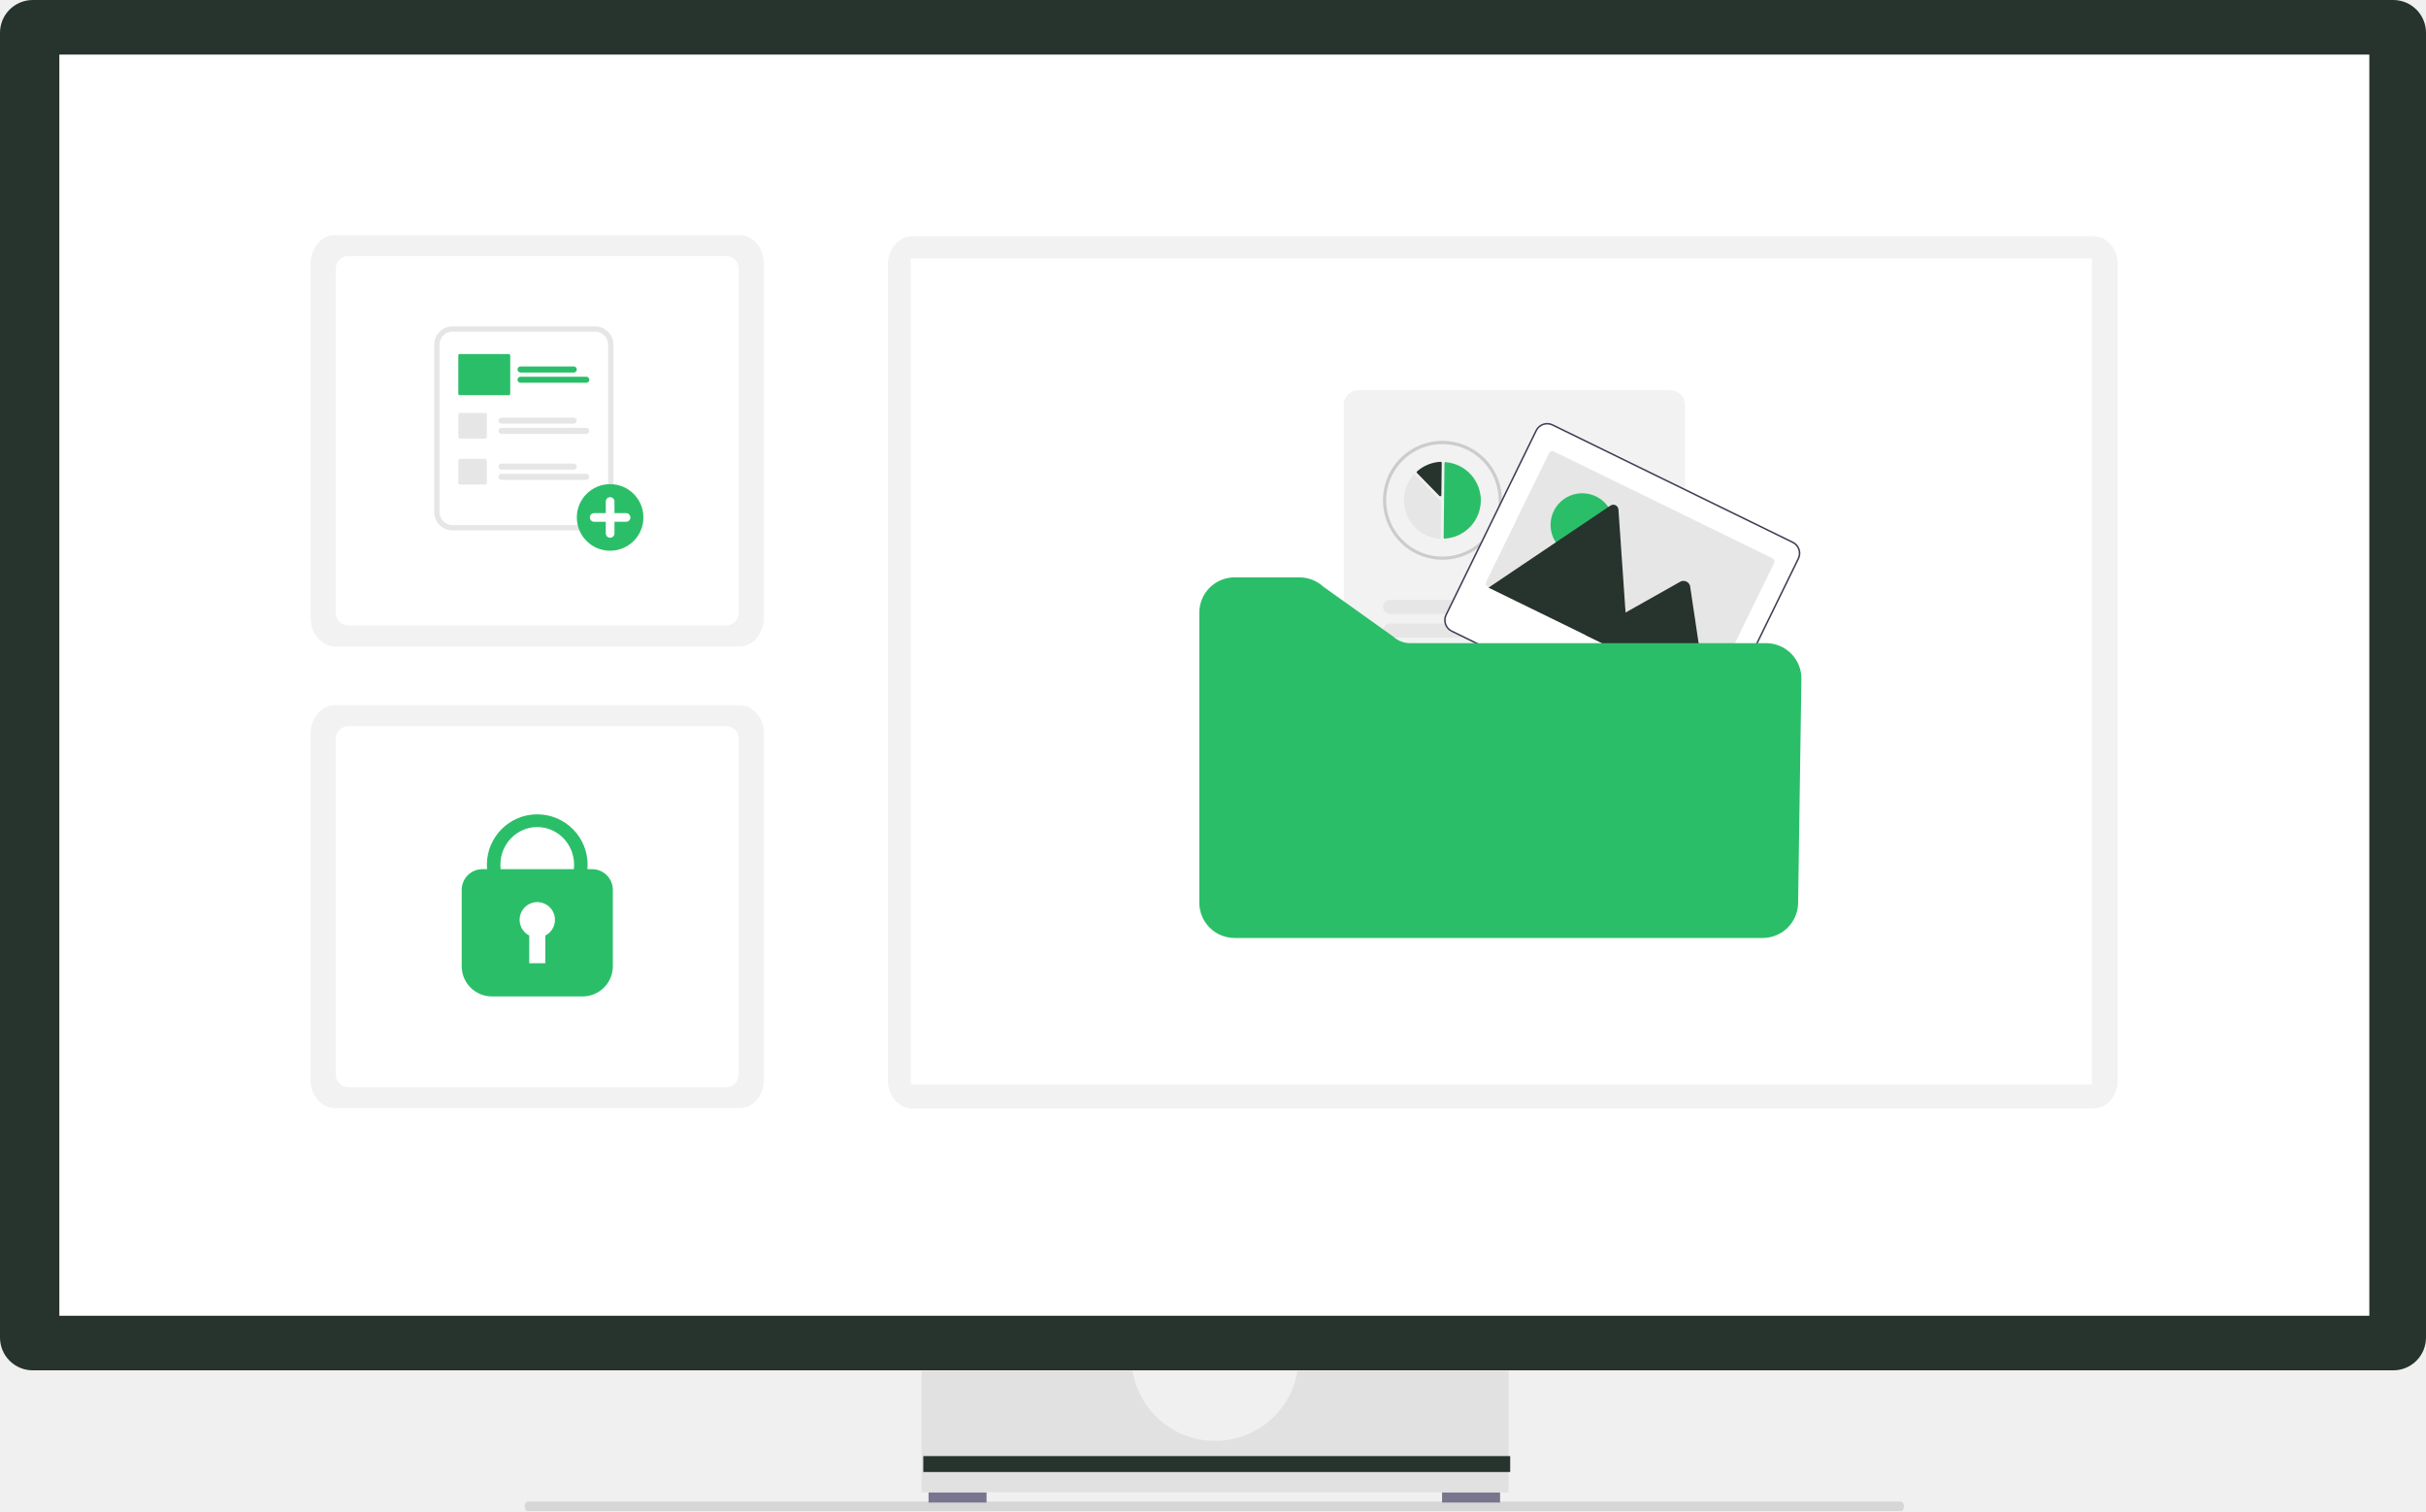
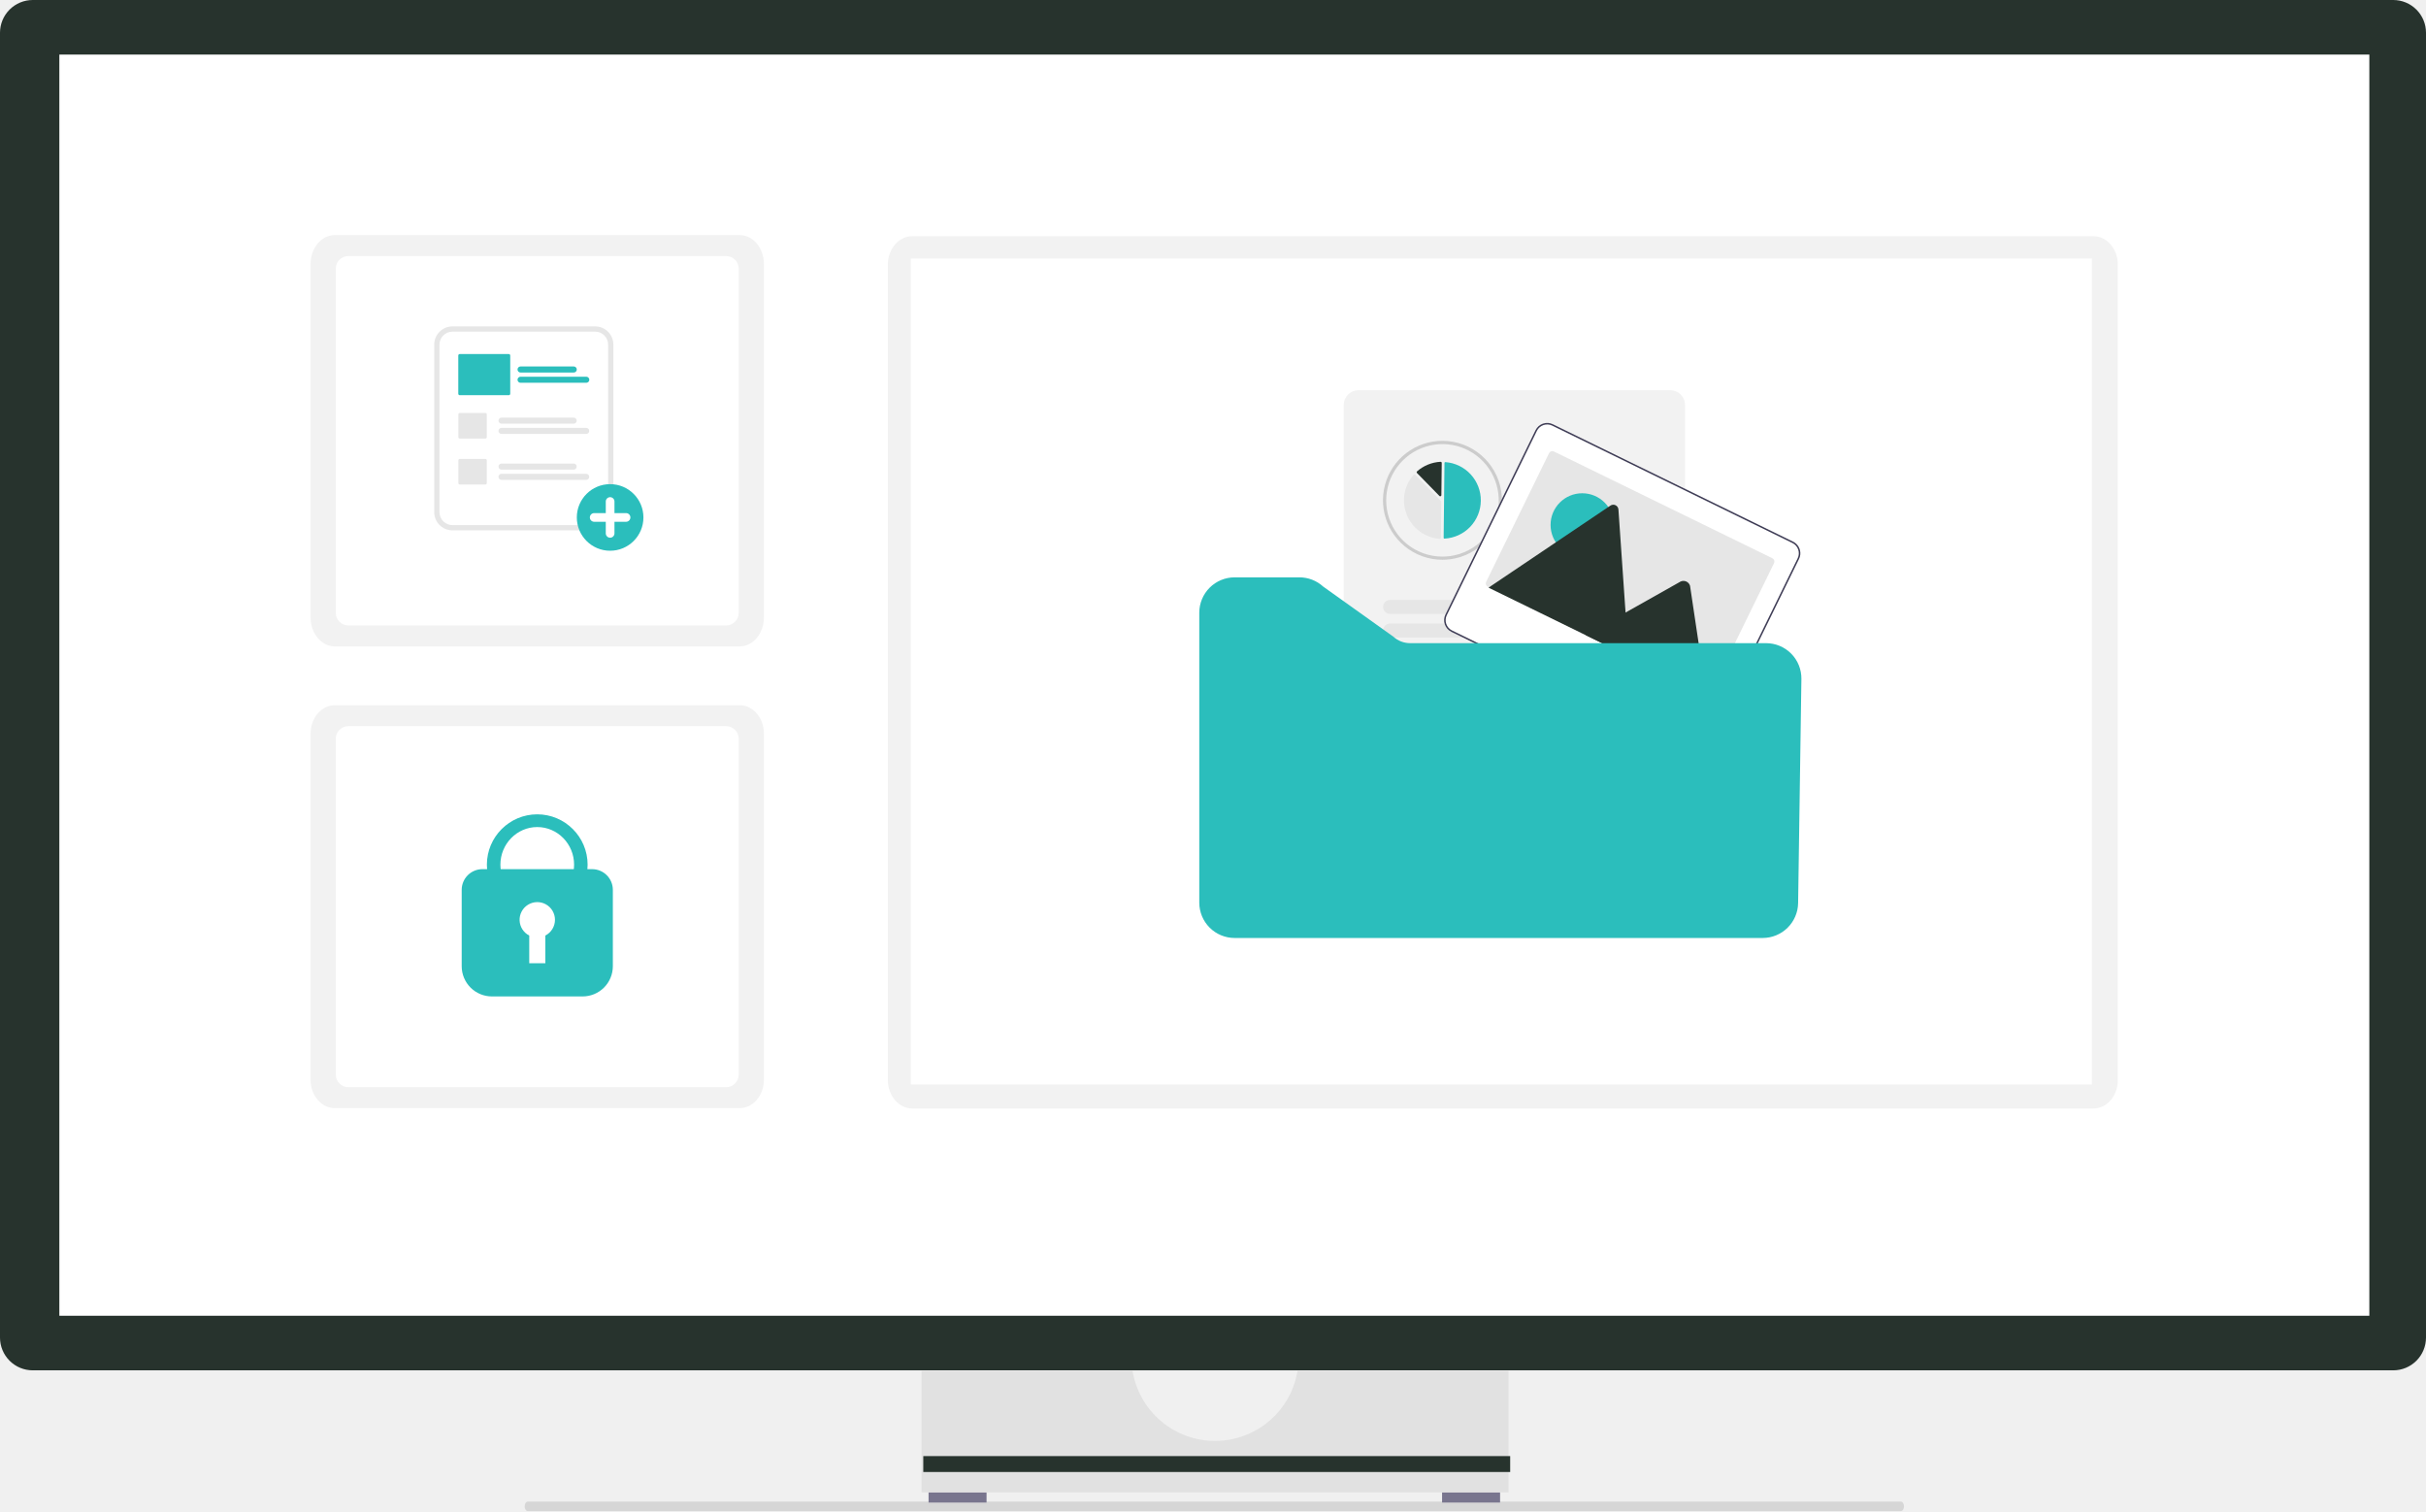
<svg xmlns="http://www.w3.org/2000/svg" width="578" height="360" viewBox="0 0 578 360" fill="none">
-   <path d="M125 358.862C125 359.493 125.346 360 125.776 360H452.855C453.289 360 453.631 359.493 453.631 358.862C453.631 358.231 453.285 357.725 452.855 357.725H125.776C125.346 357.725 125 358.232 125 358.862Z" fill="#D6D6D6" />
-   <path d="M235.051 355.52H221.231V357.957H235.051V355.52Z" fill="#79758E" />
-   <path d="M357.398 355.519H343.578V357.956H357.398V355.519Z" fill="#79758E" />
-   <path d="M309.131 326.615C308.362 331.269 305.964 335.499 302.366 338.55C298.768 341.602 294.203 343.277 289.484 343.277C284.765 343.277 280.2 341.602 276.602 338.55C273.004 335.499 270.606 331.269 269.837 326.615H219.571V355.518H359.399V326.615H309.131Z" fill="#E1E1E1" />
-   <path d="M359.804 346.89H219.978V350.681H359.804V346.89Z" fill="#27332D" />
-   <path d="M570.205 326.461H7.795C5.728 326.459 3.747 325.637 2.286 324.176C0.824 322.715 0.002 320.735 0 318.668L0 7.794C0.002 5.727 0.824 3.746 2.285 2.285C3.747 0.824 5.728 0.002 7.795 0H570.205C572.272 0.002 574.253 0.824 575.714 2.285C577.175 3.746 577.997 5.727 578 7.793V318.668C577.997 320.734 577.175 322.715 575.714 324.176C574.253 325.637 572.272 326.459 570.205 326.461Z" fill="#27332D" />
-   <path d="M564.5 13.002H14.14V313.457H564.5V13.002Z" fill="white" />
-   <path d="M498.785 56.273H217.33C214.134 56.273 211.543 59.3 211.543 63.034V257.314C211.543 261.048 214.134 264.075 217.33 264.075H498.785C501.981 264.075 504.572 261.048 504.572 257.314V63.034C504.572 59.3 501.981 56.273 498.785 56.273Z" fill="#F2F2F2" />
-   <path d="M498.392 61.582H217.013V258.364H498.392V61.582Z" fill="white" />
-   <path d="M176.208 56H79.792C76.593 56 74 59.08 74 62.879V147.121C74 150.92 76.593 154 79.792 154H176.208C179.407 154 182 150.92 182 147.121V62.879C182 59.08 179.407 56 176.208 56Z" fill="#F2F2F2" />
-   <path d="M173 61H83C81.343 61 80 62.343 80 64V146C80 147.657 81.343 149 83 149H173C174.657 149 176 147.657 176 146V64C176 62.343 174.657 61 173 61Z" fill="white" />
-   <path d="M176.208 168H79.792C76.593 168 74 171.017 74 174.739V257.261C74 260.983 76.593 264 79.792 264H176.208C179.407 264 182 260.983 182 257.261V174.739C182 171.017 179.407 168 176.208 168Z" fill="#F2F2F2" />
-   <path d="M173 173H83C81.343 173 80 174.343 80 176V256C80 257.657 81.343 259 83 259H173C174.657 259 176 257.657 176 256V176C176 174.343 174.657 173 173 173Z" fill="white" />
-   <path d="M141.792 77.759H107.8C106.647 77.76 105.543 78.218 104.728 79.033C103.913 79.848 103.454 80.952 103.453 82.104V122.004C103.454 123.157 103.913 124.261 104.728 125.076C105.543 125.89 106.647 126.349 107.8 126.35H141.791C142.943 126.349 144.048 125.89 144.863 125.076C145.678 124.261 146.136 123.157 146.137 122.004V82.104C146.136 80.953 145.678 79.848 144.863 79.034C144.049 78.219 142.944 77.76 141.792 77.759Z" fill="#E6E6E6" />
-   <path d="M141.793 79.009H107.802C106.981 79.01 106.194 79.336 105.614 79.916C105.034 80.496 104.708 81.283 104.707 82.103V122.003C104.708 122.824 105.034 123.61 105.614 124.19C106.194 124.771 106.981 125.097 107.802 125.098H141.793C142.613 125.097 143.4 124.771 143.98 124.19C144.561 123.61 144.887 122.824 144.888 122.003V82.103C144.887 81.283 144.561 80.496 143.98 79.916C143.4 79.336 142.613 79.01 141.793 79.009Z" fill="white" />
-   <path d="M145.362 131.205C149.745 131.205 153.297 127.653 153.297 123.272C153.297 118.891 149.745 115.34 145.362 115.34C140.98 115.34 137.428 118.891 137.428 123.272C137.428 127.653 140.98 131.205 145.362 131.205Z" fill="#2BBE69" />
-   <path d="M149.158 122.236H146.398V119.477C146.398 119.203 146.289 118.94 146.095 118.745C145.901 118.551 145.638 118.442 145.363 118.442C145.089 118.442 144.825 118.551 144.631 118.745C144.437 118.94 144.328 119.203 144.328 119.477V122.236H141.568C141.294 122.236 141.031 122.345 140.836 122.539C140.642 122.733 140.533 122.997 140.533 123.271C140.533 123.545 140.642 123.809 140.836 124.003C141.031 124.197 141.294 124.306 141.568 124.306H144.328V127.065C144.328 127.339 144.437 127.602 144.631 127.796C144.825 127.991 145.089 128.1 145.363 128.1C145.638 128.1 145.901 127.991 146.095 127.796C146.289 127.602 146.398 127.339 146.398 127.065V124.306H149.158C149.433 124.306 149.696 124.197 149.89 124.003C150.084 123.809 150.193 123.545 150.193 123.271C150.193 122.997 150.084 122.733 149.89 122.539C149.696 122.345 149.433 122.236 149.158 122.236Z" fill="white" />
-   <path d="M136.676 100.934H119.488C119.296 100.934 119.112 100.857 118.976 100.722C118.84 100.586 118.764 100.402 118.764 100.21C118.764 100.019 118.84 99.835 118.976 99.699C119.112 99.564 119.296 99.487 119.488 99.487H136.676C136.868 99.487 137.052 99.564 137.188 99.699C137.324 99.835 137.4 100.019 137.4 100.21C137.4 100.402 137.324 100.586 137.188 100.722C137.052 100.857 136.868 100.934 136.676 100.934Z" fill="#E6E6E6" />
-   <path d="M139.661 103.376H119.486C119.294 103.376 119.11 103.3 118.975 103.164C118.839 103.029 118.763 102.845 118.763 102.653C118.763 102.461 118.839 102.277 118.975 102.142C119.11 102.006 119.294 101.93 119.486 101.93H139.661C139.853 101.93 140.037 102.006 140.173 102.142C140.308 102.277 140.384 102.461 140.384 102.653C140.384 102.845 140.308 103.029 140.173 103.164C140.037 103.3 139.853 103.376 139.661 103.376Z" fill="#E6E6E6" />
-   <path d="M136.675 111.878H119.486C119.294 111.878 119.11 111.802 118.975 111.666C118.839 111.531 118.763 111.347 118.763 111.155C118.763 110.963 118.839 110.779 118.975 110.643C119.11 110.508 119.294 110.432 119.486 110.432H136.675C136.867 110.432 137.051 110.508 137.186 110.643C137.322 110.779 137.398 110.963 137.398 111.155C137.398 111.347 137.322 111.531 137.186 111.666C137.051 111.802 136.867 111.878 136.675 111.878Z" fill="#E6E6E6" />
-   <path d="M139.661 114.322H119.486C119.294 114.322 119.11 114.246 118.975 114.11C118.839 113.975 118.763 113.791 118.763 113.599C118.763 113.407 118.839 113.223 118.975 113.088C119.11 112.952 119.294 112.876 119.486 112.876H139.661C139.853 112.876 140.037 112.952 140.173 113.088C140.308 113.223 140.384 113.407 140.384 113.599C140.384 113.791 140.308 113.975 140.173 114.11C140.037 114.246 139.853 114.322 139.661 114.322Z" fill="#E6E6E6" />
-   <path d="M115.636 104.485H109.553C109.461 104.485 109.373 104.449 109.308 104.383C109.243 104.318 109.206 104.23 109.206 104.138V98.725C109.206 98.633 109.243 98.545 109.308 98.48C109.373 98.415 109.461 98.378 109.553 98.378H115.636C115.728 98.378 115.817 98.415 115.882 98.48C115.947 98.545 115.983 98.633 115.983 98.725V104.138C115.983 104.23 115.947 104.318 115.882 104.383C115.817 104.449 115.728 104.485 115.636 104.485Z" fill="#E6E6E6" />
-   <path d="M115.636 115.43H109.553C109.461 115.43 109.373 115.393 109.308 115.328C109.243 115.263 109.206 115.175 109.206 115.083V109.668C109.206 109.576 109.243 109.488 109.308 109.423C109.373 109.358 109.461 109.321 109.553 109.321H115.636C115.728 109.321 115.817 109.358 115.882 109.423C115.947 109.488 115.983 109.576 115.983 109.668V115.081C115.984 115.127 115.975 115.172 115.957 115.215C115.94 115.257 115.914 115.295 115.882 115.328C115.85 115.36 115.812 115.386 115.769 115.403C115.727 115.421 115.682 115.43 115.636 115.43Z" fill="#E6E6E6" />
-   <path d="M136.694 88.749H124.024C123.832 88.749 123.648 88.673 123.513 88.537C123.377 88.402 123.301 88.218 123.301 88.026C123.301 87.834 123.377 87.65 123.513 87.515C123.648 87.379 123.832 87.303 124.024 87.303H136.697C136.889 87.303 137.073 87.379 137.208 87.515C137.344 87.65 137.42 87.834 137.42 88.026C137.42 88.218 137.344 88.402 137.208 88.537C137.073 88.673 136.889 88.749 136.697 88.749H136.694Z" fill="#2BBE69" />
-   <path d="M139.68 91.192H124.024C123.832 91.192 123.648 91.115 123.513 90.98C123.377 90.844 123.301 90.66 123.301 90.468C123.301 90.276 123.377 90.093 123.513 89.957C123.648 89.821 123.832 89.745 124.024 89.745H139.682C139.874 89.745 140.058 89.821 140.194 89.957C140.33 90.093 140.406 90.276 140.406 90.468C140.406 90.66 140.33 90.844 140.194 90.98C140.058 91.115 139.874 91.192 139.682 91.192H139.68Z" fill="#2BBE69" />
-   <path d="M121.218 94.151H109.535C109.443 94.151 109.355 94.114 109.29 94.049C109.225 93.984 109.188 93.896 109.188 93.804V84.692C109.188 84.6 109.225 84.511 109.29 84.446C109.355 84.381 109.443 84.345 109.535 84.345H121.218C121.31 84.345 121.398 84.381 121.463 84.446C121.528 84.511 121.565 84.6 121.565 84.692V93.804C121.565 93.896 121.528 93.984 121.463 94.049C121.398 94.114 121.31 94.151 121.218 94.151Z" fill="#2BBE69" />
-   <path d="M397.939 200.799H323.671C322.736 200.798 321.839 200.426 321.178 199.765C320.517 199.103 320.145 198.206 320.145 197.271V96.481C320.146 95.547 320.518 94.651 321.179 93.99C321.84 93.329 322.737 92.957 323.671 92.956H397.939C398.874 92.957 399.77 93.329 400.431 93.99C401.092 94.651 401.464 95.547 401.466 96.481V197.271C401.465 198.206 401.094 199.103 400.432 199.765C399.771 200.426 398.874 200.798 397.939 200.799Z" fill="#F2F2F2" />
-   <path d="M345.016 132.787C344.853 132.799 344.696 132.854 344.562 132.946C345.246 132.904 345.925 132.809 346.595 132.664L345.016 132.787Z" fill="#27332D" />
-   <path d="M343.663 105.021C340.543 105.021 337.51 106.052 335.035 107.952C332.56 109.852 330.781 112.516 329.976 115.53C329.17 118.544 329.382 121.739 330.579 124.62C331.776 127.501 333.89 129.907 336.595 131.464C337.312 131.879 338.066 132.23 338.846 132.512L338.979 132.557C340.484 133.085 342.068 133.354 343.663 133.353C343.972 133.353 344.28 133.342 344.584 133.319C345.287 133.276 345.985 133.179 346.673 133.03C347.057 132.946 347.435 132.846 347.792 132.737C347.879 132.712 347.961 132.687 348.05 132.658C351.257 131.614 353.987 129.46 355.748 126.584C357.509 123.708 358.187 120.298 357.658 116.967C357.129 113.636 355.43 110.603 352.864 108.413C350.299 106.223 347.037 105.02 343.663 105.02V105.021ZM351.884 129.799C350.661 130.742 349.285 131.467 347.816 131.943L347.574 132.02C347.235 132.125 346.878 132.216 346.511 132.295C345.86 132.437 345.199 132.53 344.534 132.571C344.245 132.591 343.956 132.601 343.662 132.601C342.152 132.602 340.652 132.348 339.227 131.849L339.102 131.806C338.326 131.527 337.578 131.175 336.868 130.756C334.396 129.301 332.456 127.091 331.332 124.452C330.209 121.813 329.963 118.883 330.629 116.094C331.294 113.304 332.838 110.801 335.032 108.954C337.226 107.106 339.955 106.01 342.818 105.828C345.681 105.646 348.527 106.386 350.938 107.941C353.349 109.495 355.197 111.782 356.212 114.465C357.226 117.148 357.353 120.085 356.574 122.845C355.795 125.605 354.151 128.043 351.883 129.8L351.884 129.799Z" fill="#CCCCCC" />
-   <path d="M383.563 119.131H362.548C362.107 119.131 361.684 118.956 361.372 118.644C361.06 118.332 360.884 117.909 360.884 117.468C360.884 117.027 361.06 116.604 361.372 116.292C361.684 115.98 362.107 115.805 362.548 115.805H383.563C384.004 115.805 384.427 115.98 384.739 116.292C385.051 116.604 385.227 117.027 385.227 117.468C385.227 117.909 385.051 118.332 384.739 118.644C384.427 118.956 384.004 119.131 383.563 119.131Z" fill="#E6E6E6" />
-   <path d="M390.42 124.741H362.548C362.107 124.741 361.684 124.565 361.372 124.253C361.06 123.942 360.884 123.518 360.884 123.077C360.884 122.636 361.06 122.213 361.372 121.901C361.684 121.589 362.107 121.414 362.548 121.414H390.421C390.862 121.414 391.286 121.589 391.598 121.901C391.91 122.213 392.085 122.636 392.085 123.077C392.085 123.518 391.91 123.942 391.598 124.253C391.286 124.565 390.862 124.741 390.42 124.741Z" fill="#E6E6E6" />
-   <path d="M383.53 146.257H331.19C330.749 146.257 330.326 146.082 330.014 145.77C329.702 145.458 329.526 145.035 329.526 144.594C329.526 144.153 329.702 143.73 330.014 143.418C330.326 143.106 330.749 142.931 331.19 142.931H383.53C383.971 142.931 384.394 143.106 384.706 143.418C385.019 143.73 385.194 144.153 385.194 144.594C385.194 145.035 385.019 145.458 384.706 145.77C384.394 146.082 383.971 146.257 383.53 146.257Z" fill="#E6E6E6" />
-   <path d="M390.388 151.867H331.19C330.749 151.867 330.326 151.691 330.014 151.379C329.702 151.068 329.526 150.644 329.526 150.203C329.526 149.762 329.702 149.339 330.014 149.027C330.326 148.715 330.749 148.54 331.19 148.54H390.388C390.83 148.54 391.253 148.715 391.565 149.027C391.877 149.339 392.052 149.762 392.052 150.203C392.052 150.644 391.877 151.068 391.565 151.379C391.253 151.691 390.83 151.867 390.388 151.867H390.388Z" fill="#E6E6E6" />
-   <path d="M428.921 132.147C428.99 131.515 428.862 130.878 428.555 130.322C428.249 129.765 427.779 129.317 427.208 129.037L369.972 101.071C369.237 100.711 368.389 100.658 367.615 100.924C366.841 101.189 366.204 101.751 365.844 102.486L344.372 146.397C344.014 147.133 343.962 147.981 344.228 148.754C344.493 149.528 345.055 150.165 345.79 150.525L403.027 178.492C403.762 178.85 404.61 178.902 405.384 178.636C406.158 178.371 406.795 177.809 407.156 177.074L428.623 133.164C428.781 132.845 428.882 132.501 428.921 132.147Z" fill="white" />
-   <path d="M428.921 132.147C428.99 131.515 428.862 130.878 428.555 130.322C428.249 129.765 427.779 129.317 427.208 129.037L369.972 101.071C369.237 100.711 368.389 100.658 367.615 100.924C366.841 101.189 366.204 101.751 365.844 102.486L344.372 146.397C344.014 147.133 343.962 147.981 344.228 148.754C344.493 149.528 345.055 150.165 345.79 150.525L403.027 178.492C403.762 178.85 404.61 178.902 405.384 178.636C406.158 178.371 406.795 177.809 407.156 177.074L428.623 133.164C428.781 132.845 428.882 132.501 428.921 132.147ZM406.832 176.914C406.514 177.562 405.952 178.058 405.269 178.292C404.586 178.527 403.838 178.481 403.189 178.165L345.953 150.198C345.305 149.88 344.809 149.319 344.574 148.636C344.34 147.953 344.386 147.205 344.702 146.556L366.169 102.646C366.487 101.998 367.049 101.503 367.732 101.268C368.415 101.034 369.163 101.08 369.812 101.396L427.048 129.362C427.697 129.68 428.192 130.242 428.427 130.925C428.661 131.608 428.615 132.355 428.299 133.004L406.832 176.914Z" fill="#3F3D56" />
-   <path d="M422.676 134.146L407.686 164.808C407.586 165.013 407.409 165.169 407.194 165.243C406.978 165.317 406.742 165.303 406.537 165.203L354.473 139.764C354.436 139.746 354.4 139.725 354.367 139.701C354.196 139.585 354.073 139.411 354.02 139.212C353.967 139.013 353.987 138.801 354.077 138.616L369.067 107.953C369.167 107.749 369.345 107.592 369.56 107.518C369.775 107.444 370.011 107.459 370.216 107.559L422.28 132.998C422.485 133.098 422.641 133.275 422.716 133.491C422.79 133.706 422.775 133.942 422.675 134.147L422.676 134.146Z" fill="#E6E6E6" />
-   <path d="M376.967 132.587C381.132 132.587 384.507 129.212 384.507 125.049C384.507 120.886 381.132 117.512 376.967 117.512C372.803 117.512 369.428 120.886 369.428 125.049C369.428 129.212 372.803 132.587 376.967 132.587Z" fill="#2BBE69" />
-   <path d="M388.008 156.3L354.776 140.063C354.734 140.042 354.694 140.018 354.657 139.99L383.68 120.453C383.859 120.331 384.067 120.258 384.283 120.242C384.499 120.226 384.716 120.267 384.911 120.363C385.106 120.458 385.272 120.603 385.392 120.783C385.512 120.964 385.582 121.173 385.596 121.389L387.214 144.807L387.293 145.928L388.008 156.3Z" fill="#27332D" />
-   <path opacity="0.2" d="M388.009 156.3L376.663 150.756L386.187 145.39L386.873 145.003L387.216 144.81L387.294 145.93L388.009 156.3Z" fill="#27332D" />
-   <path d="M406.512 165.34L377.77 151.296L387.294 145.93L387.979 145.543L400.39 138.549C400.597 138.451 400.823 138.397 401.052 138.392C401.281 138.387 401.508 138.429 401.72 138.518C401.931 138.606 402.122 138.737 402.279 138.904C402.436 139.07 402.557 139.268 402.633 139.484C402.65 139.544 402.664 139.604 402.673 139.666L406.512 165.34Z" fill="#27332D" />
-   <path d="M419.99 223.459H294.148C291.917 223.457 289.778 222.57 288.2 220.992C286.622 219.415 285.735 217.276 285.732 215.046V145.956C285.735 143.726 286.622 141.587 288.2 140.01C289.778 138.433 291.917 137.545 294.148 137.543H309.577C311.671 137.541 313.689 138.321 315.237 139.731L331.969 151.675C333.06 152.672 334.485 153.224 335.962 153.223H420.772C421.887 153.223 422.991 153.444 424.02 153.875C425.049 154.305 425.982 154.935 426.765 155.729C427.548 156.524 428.165 157.465 428.581 158.5C428.997 159.534 429.203 160.641 429.187 161.756L428.405 215.167C428.365 217.374 427.461 219.478 425.888 221.028C424.315 222.578 422.198 223.45 419.99 223.459Z" fill="#2BBE69" />
-   <path d="M344.159 128.315H344.172C346.488 128.189 348.669 127.187 350.273 125.513C351.876 123.838 352.783 121.617 352.809 119.299C352.835 116.981 351.978 114.739 350.412 113.03C348.846 111.32 346.688 110.269 344.376 110.091C344.348 110.089 344.319 110.093 344.292 110.102C344.265 110.112 344.24 110.126 344.219 110.145C344.198 110.165 344.181 110.188 344.17 110.214C344.158 110.24 344.152 110.268 344.151 110.297L343.952 128.107C343.951 128.134 343.957 128.162 343.967 128.187C343.977 128.213 343.992 128.236 344.011 128.255C344.031 128.275 344.053 128.291 344.079 128.301C344.104 128.312 344.131 128.318 344.159 128.318V128.315Z" fill="#2BBE69" />
-   <path d="M336.995 113.032C337.066 113.033 337.134 113.062 337.183 113.113L343.316 119.383C343.341 119.408 343.36 119.438 343.374 119.47C343.387 119.503 343.393 119.538 343.393 119.573L343.297 128.095C343.297 128.132 343.289 128.168 343.274 128.201C343.259 128.234 343.238 128.264 343.211 128.289C343.184 128.314 343.152 128.334 343.117 128.346C343.082 128.359 343.045 128.364 343.008 128.361C341.302 128.234 339.666 127.634 338.283 126.629C336.9 125.623 335.825 124.252 335.178 122.669C334.532 121.086 334.34 119.354 334.624 117.668C334.909 115.982 335.657 114.409 336.787 113.125C336.811 113.097 336.841 113.075 336.875 113.059C336.908 113.043 336.945 113.035 336.982 113.034L336.995 113.032Z" fill="#E6E6E6" />
-   <path d="M343.23 110.015C343.298 110.015 343.364 110.041 343.414 110.087C343.44 110.113 343.461 110.143 343.475 110.177C343.49 110.211 343.497 110.247 343.496 110.283L343.41 117.973C343.41 118.026 343.393 118.078 343.363 118.121C343.334 118.165 343.291 118.199 343.242 118.219C343.193 118.239 343.139 118.243 343.087 118.232C343.035 118.221 342.988 118.195 342.951 118.157L337.598 112.686C337.572 112.66 337.552 112.629 337.539 112.595C337.526 112.561 337.52 112.525 337.522 112.489C337.523 112.452 337.532 112.417 337.547 112.384C337.563 112.351 337.585 112.321 337.612 112.297C339.169 110.928 341.142 110.123 343.213 110.014L343.23 110.015Z" fill="#27332D" />
-   <path d="M128 218C121.386 218 116 212.617 116 206C116 199.383 121.383 194 128 194C134.617 194 140 199.383 140 206C140 212.617 134.617 218 128 218ZM128 197.031C123.159 197.031 119.221 201.054 119.221 205.999C119.221 210.944 123.159 214.967 128 214.967C132.841 214.967 136.779 210.944 136.779 205.999C136.779 201.055 132.84 197.032 128 197.032V197.031Z" fill="#2BBE69" />
-   <path d="M138.822 237.384H117.193C115.286 237.382 113.458 236.624 112.109 235.276C110.761 233.928 110.002 232.1 110 230.194V211.987C110.002 210.682 110.521 209.43 111.444 208.507C112.367 207.584 113.619 207.065 114.925 207.063H141.088C142.394 207.065 143.645 207.584 144.569 208.507C145.492 209.43 146.011 210.681 146.013 211.987V230.193C146.01 232.099 145.252 233.927 143.904 235.275C142.556 236.623 140.729 237.381 138.822 237.384Z" fill="#2BBE69" />
-   <path d="M132.224 219.128C132.224 218.379 132.025 217.643 131.647 216.997C131.268 216.35 130.725 215.816 130.071 215.45C129.418 215.083 128.679 214.898 127.93 214.912C127.181 214.926 126.449 215.14 125.81 215.53C125.171 215.921 124.647 216.476 124.294 217.136C123.94 217.796 123.769 218.539 123.798 219.287C123.827 220.035 124.055 220.763 124.458 221.394C124.862 222.025 125.426 222.537 126.094 222.877V229.469H129.928V222.877C130.619 222.524 131.199 221.987 131.604 221.326C132.009 220.664 132.224 219.903 132.224 219.128Z" fill="white" />
+   <g clip-path="url(#clip0_20_2308)">
+     <path d="M125 358.862C125 359.493 125.346 360 125.776 360H452.855C453.289 360 453.631 359.493 453.631 358.862C453.631 358.231 453.285 357.725 452.855 357.725H125.776C125.346 357.725 125 358.232 125 358.862Z" fill="#D6D6D6" />
+     <path d="M235.051 355.52H221.231V357.957H235.051V355.52Z" fill="#79758E" />
+     <path d="M357.398 355.519H343.578V357.956H357.398V355.519Z" fill="#79758E" />
+     <path d="M309.131 326.615C308.362 331.269 305.964 335.499 302.366 338.55C298.768 341.602 294.203 343.277 289.484 343.277C284.765 343.277 280.2 341.602 276.602 338.55C273.004 335.499 270.606 331.269 269.837 326.615H219.571V355.518H359.399V326.615H309.131Z" fill="#E1E1E1" />
+     <path d="M359.804 346.89H219.978V350.681H359.804V346.89Z" fill="#27332D" />
+     <path d="M570.205 326.461H7.795C5.728 326.459 3.747 325.637 2.286 324.176C0.824 322.715 0.002 320.735 0 318.668V7.794C0.002 5.727 0.824 3.746 2.285 2.285C3.747 0.824 5.728 0.002 7.795 0H570.205C572.272 0.002 574.253 0.824 575.714 2.285C577.175 3.746 577.997 5.727 578 7.793V318.668C577.997 320.734 577.175 322.715 575.714 324.176C574.253 325.637 572.272 326.459 570.205 326.461Z" fill="#27332D" />
+     <path d="M564.5 13.002H14.14V313.457H564.5V13.002Z" fill="white" />
+     <path d="M498.785 56.273H217.33C214.134 56.273 211.543 59.3 211.543 63.034V257.314C211.543 261.048 214.134 264.075 217.33 264.075H498.785C501.981 264.075 504.572 261.048 504.572 257.314V63.034C504.572 59.3 501.981 56.273 498.785 56.273Z" fill="#F2F2F2" />
+     <path d="M498.392 61.582H217.013V258.364H498.392V61.582Z" fill="white" />
+     <path d="M176.208 56H79.792C76.593 56 74 59.08 74 62.879V147.121C74 150.92 76.593 154 79.792 154H176.208C179.407 154 182 150.92 182 147.121V62.879C182 59.08 179.407 56 176.208 56Z" fill="#F2F2F2" />
+     <path d="M173 61H83C81.343 61 80 62.343 80 64V146C80 147.657 81.343 149 83 149H173C174.657 149 176 147.657 176 146V64C176 62.343 174.657 61 173 61Z" fill="white" />
+     <path d="M176.208 168H79.792C76.593 168 74 171.017 74 174.739V257.261C74 260.983 76.593 264 79.792 264H176.208C179.407 264 182 260.983 182 257.261V174.739C182 171.017 179.407 168 176.208 168Z" fill="#F2F2F2" />
+     <path d="M173 173H83C81.343 173 80 174.343 80 176V256C80 257.657 81.343 259 83 259H173C174.657 259 176 257.657 176 256V176C176 174.343 174.657 173 173 173Z" fill="white" />
+     <path d="M141.792 77.759H107.8C106.647 77.76 105.543 78.218 104.728 79.033C103.913 79.848 103.454 80.952 103.453 82.104V122.004C103.454 123.157 103.913 124.261 104.728 125.076C105.543 125.89 106.647 126.349 107.8 126.35H141.791C142.943 126.349 144.048 125.89 144.863 125.076C145.678 124.261 146.136 123.157 146.137 122.004V82.104C146.136 80.953 145.678 79.848 144.863 79.034C144.049 78.219 142.944 77.76 141.792 77.759Z" fill="#E6E6E6" />
+     <path d="M141.793 79.009H107.802C106.981 79.01 106.194 79.336 105.614 79.916C105.034 80.496 104.708 81.283 104.707 82.103V122.003C104.708 122.824 105.034 123.61 105.614 124.19C106.194 124.771 106.981 125.097 107.802 125.098H141.793C142.613 125.097 143.4 124.771 143.98 124.19C144.561 123.61 144.887 122.824 144.888 122.003V82.103C144.887 81.283 144.561 80.496 143.98 79.916C143.4 79.336 142.613 79.01 141.793 79.009Z" fill="white" />
+     <path d="M145.362 131.205C149.745 131.205 153.297 127.653 153.297 123.272C153.297 118.891 149.745 115.34 145.362 115.34C140.98 115.34 137.428 118.891 137.428 123.272C137.428 127.653 140.98 131.205 145.362 131.205Z" fill="#2BBEBC" />
+     <path d="M149.158 122.236H146.398V119.477C146.398 119.203 146.289 118.94 146.095 118.745C145.901 118.551 145.638 118.442 145.363 118.442C145.089 118.442 144.825 118.551 144.631 118.745C144.437 118.94 144.328 119.203 144.328 119.477V122.236H141.568C141.294 122.236 141.031 122.345 140.836 122.539C140.642 122.733 140.533 122.997 140.533 123.271C140.533 123.545 140.642 123.809 140.836 124.003C141.031 124.197 141.294 124.306 141.568 124.306H144.328V127.065C144.328 127.339 144.437 127.602 144.631 127.796C144.825 127.991 145.089 128.1 145.363 128.1C145.638 128.1 145.901 127.991 146.095 127.796C146.289 127.602 146.398 127.339 146.398 127.065V124.306H149.158C149.433 124.306 149.696 124.197 149.89 124.003C150.084 123.809 150.193 123.545 150.193 123.271C150.193 122.997 150.084 122.733 149.89 122.539C149.696 122.345 149.433 122.236 149.158 122.236Z" fill="white" />
+     <path d="M136.676 100.934H119.488C119.296 100.934 119.112 100.857 118.976 100.722C118.84 100.586 118.764 100.402 118.764 100.21C118.764 100.019 118.84 99.835 118.976 99.699C119.112 99.564 119.296 99.487 119.488 99.487H136.676C136.868 99.487 137.052 99.564 137.188 99.699C137.324 99.835 137.4 100.019 137.4 100.21C137.4 100.402 137.324 100.586 137.188 100.722C137.052 100.857 136.868 100.934 136.676 100.934Z" fill="#E6E6E6" />
+     <path d="M139.661 103.376H119.486C119.294 103.376 119.11 103.3 118.975 103.164C118.839 103.029 118.763 102.845 118.763 102.653C118.763 102.461 118.839 102.277 118.975 102.142C119.11 102.006 119.294 101.93 119.486 101.93H139.661C139.853 101.93 140.037 102.006 140.173 102.142C140.308 102.277 140.384 102.461 140.384 102.653C140.384 102.845 140.308 103.029 140.173 103.164C140.037 103.3 139.853 103.376 139.661 103.376Z" fill="#E6E6E6" />
+     <path d="M136.675 111.878H119.486C119.294 111.878 119.11 111.802 118.975 111.666C118.839 111.531 118.763 111.347 118.763 111.155C118.763 110.963 118.839 110.779 118.975 110.643C119.11 110.508 119.294 110.432 119.486 110.432H136.675C136.867 110.432 137.051 110.508 137.186 110.643C137.322 110.779 137.398 110.963 137.398 111.155C137.398 111.347 137.322 111.531 137.186 111.666C137.051 111.802 136.867 111.878 136.675 111.878Z" fill="#E6E6E6" />
+     <path d="M139.661 114.322H119.486C119.294 114.322 119.11 114.246 118.975 114.11C118.839 113.975 118.763 113.791 118.763 113.599C118.763 113.407 118.839 113.223 118.975 113.088C119.11 112.952 119.294 112.876 119.486 112.876H139.661C139.853 112.876 140.037 112.952 140.173 113.088C140.308 113.223 140.384 113.407 140.384 113.599C140.384 113.791 140.308 113.975 140.173 114.11C140.037 114.246 139.853 114.322 139.661 114.322Z" fill="#E6E6E6" />
+     <path d="M115.636 104.485H109.553C109.461 104.485 109.373 104.449 109.308 104.383C109.243 104.318 109.206 104.23 109.206 104.138V98.725C109.206 98.633 109.243 98.545 109.308 98.48C109.373 98.415 109.461 98.378 109.553 98.378H115.636C115.728 98.378 115.817 98.415 115.882 98.48C115.947 98.545 115.983 98.633 115.983 98.725V104.138C115.983 104.23 115.947 104.318 115.882 104.383C115.817 104.449 115.728 104.485 115.636 104.485Z" fill="#E6E6E6" />
+     <path d="M115.636 115.43H109.553C109.461 115.43 109.373 115.393 109.308 115.328C109.243 115.263 109.206 115.175 109.206 115.083V109.668C109.206 109.576 109.243 109.488 109.308 109.423C109.373 109.358 109.461 109.321 109.553 109.321H115.636C115.728 109.321 115.817 109.358 115.882 109.423C115.947 109.488 115.983 109.576 115.983 109.668V115.081C115.984 115.127 115.975 115.172 115.957 115.215C115.94 115.257 115.914 115.295 115.882 115.328C115.85 115.36 115.812 115.386 115.769 115.403C115.727 115.421 115.682 115.43 115.636 115.43Z" fill="#E6E6E6" />
+     <path d="M136.694 88.749H124.024C123.832 88.749 123.648 88.673 123.513 88.537C123.377 88.402 123.301 88.218 123.301 88.026C123.301 87.834 123.377 87.65 123.513 87.515C123.648 87.379 123.832 87.303 124.024 87.303H136.697C136.889 87.303 137.073 87.379 137.208 87.515C137.344 87.65 137.42 87.834 137.42 88.026C137.42 88.218 137.344 88.402 137.208 88.537C137.073 88.673 136.889 88.749 136.697 88.749H136.694Z" fill="#2BBEBC" />
+     <path d="M139.68 91.192H124.024C123.832 91.192 123.648 91.115 123.513 90.98C123.377 90.844 123.301 90.66 123.301 90.468C123.301 90.276 123.377 90.093 123.513 89.957C123.648 89.821 123.832 89.745 124.024 89.745H139.682C139.874 89.745 140.058 89.821 140.194 89.957C140.33 90.093 140.406 90.276 140.406 90.468C140.406 90.66 140.33 90.844 140.194 90.98C140.058 91.115 139.874 91.192 139.682 91.192H139.68Z" fill="#2BBEBC" />
+     <path d="M121.218 94.151H109.535C109.443 94.151 109.355 94.114 109.29 94.049C109.225 93.984 109.188 93.896 109.188 93.804V84.692C109.188 84.6 109.225 84.511 109.29 84.446C109.355 84.381 109.443 84.345 109.535 84.345H121.218C121.31 84.345 121.398 84.381 121.463 84.446C121.528 84.511 121.565 84.6 121.565 84.692V93.804C121.565 93.896 121.528 93.984 121.463 94.049C121.398 94.114 121.31 94.151 121.218 94.151Z" fill="#2BBEBC" />
+     <path d="M397.939 200.799H323.671C322.736 200.798 321.839 200.426 321.178 199.765C320.517 199.103 320.145 198.206 320.145 197.271V96.481C320.146 95.547 320.518 94.651 321.179 93.99C321.84 93.329 322.737 92.957 323.671 92.956H397.939C398.874 92.957 399.77 93.329 400.431 93.99C401.092 94.651 401.464 95.547 401.466 96.481V197.271C401.465 198.206 401.094 199.103 400.432 199.765C399.771 200.426 398.874 200.798 397.939 200.799Z" fill="#F2F2F2" />
+     <path d="M345.016 132.787C344.853 132.799 344.697 132.854 344.562 132.946C345.247 132.904 345.925 132.809 346.595 132.664L345.016 132.787Z" fill="#27332D" />
+     <path d="M343.663 105.021C340.543 105.021 337.51 106.052 335.035 107.952C332.56 109.852 330.781 112.516 329.976 115.53C329.17 118.544 329.382 121.739 330.579 124.62C331.776 127.501 333.89 129.907 336.595 131.464C337.312 131.879 338.066 132.23 338.846 132.512L338.979 132.557C340.484 133.085 342.068 133.354 343.663 133.353C343.972 133.353 344.28 133.342 344.584 133.319C345.287 133.276 345.985 133.179 346.673 133.03C347.057 132.946 347.435 132.846 347.792 132.737C347.879 132.712 347.961 132.687 348.05 132.658C351.257 131.614 353.987 129.46 355.748 126.584C357.509 123.708 358.187 120.298 357.658 116.967C357.129 113.636 355.43 110.603 352.864 108.413C350.299 106.223 347.037 105.02 343.663 105.02V105.021ZM351.884 129.799C350.661 130.742 349.285 131.467 347.816 131.943L347.574 132.02C347.235 132.125 346.878 132.216 346.511 132.295C345.86 132.437 345.199 132.53 344.534 132.571C344.245 132.591 343.956 132.601 343.662 132.601C342.152 132.602 340.652 132.348 339.227 131.849L339.102 131.806C338.326 131.527 337.578 131.175 336.868 130.756C334.396 129.301 332.456 127.091 331.332 124.452C330.209 121.813 329.963 118.883 330.629 116.094C331.294 113.304 332.838 110.801 335.032 108.954C337.226 107.106 339.955 106.01 342.818 105.828C345.681 105.646 348.527 106.386 350.938 107.941C353.349 109.495 355.197 111.782 356.212 114.465C357.226 117.148 357.353 120.085 356.574 122.845C355.795 125.605 354.151 128.043 351.883 129.8L351.884 129.799Z" fill="#CCCCCC" />
+     <path d="M383.563 119.131H362.548C362.107 119.131 361.684 118.956 361.372 118.644C361.06 118.332 360.884 117.909 360.884 117.468C360.884 117.027 361.06 116.604 361.372 116.292C361.684 115.98 362.107 115.805 362.548 115.805H383.563C384.004 115.805 384.427 115.98 384.739 116.292C385.051 116.604 385.227 117.027 385.227 117.468C385.227 117.909 385.051 118.332 384.739 118.644C384.427 118.956 384.004 119.131 383.563 119.131Z" fill="#E6E6E6" />
+     <path d="M390.42 124.741H362.548C362.107 124.741 361.684 124.565 361.372 124.253C361.06 123.942 360.884 123.518 360.884 123.077C360.884 122.636 361.06 122.213 361.372 121.901C361.684 121.589 362.107 121.414 362.548 121.414H390.421C390.862 121.414 391.286 121.589 391.598 121.901C391.91 122.213 392.085 122.636 392.085 123.077C392.085 123.518 391.91 123.942 391.598 124.253C391.286 124.565 390.862 124.741 390.42 124.741Z" fill="#E6E6E6" />
+     <path d="M383.53 146.257H331.19C330.749 146.257 330.326 146.082 330.014 145.77C329.702 145.458 329.526 145.035 329.526 144.594C329.526 144.153 329.702 143.73 330.014 143.418C330.326 143.106 330.749 142.931 331.19 142.931H383.53C383.971 142.931 384.394 143.106 384.706 143.418C385.019 143.73 385.194 144.153 385.194 144.594C385.194 145.035 385.019 145.458 384.706 145.77C384.394 146.082 383.971 146.257 383.53 146.257Z" fill="#E6E6E6" />
+     <path d="M390.388 151.867H331.19C330.749 151.867 330.326 151.691 330.014 151.379C329.702 151.068 329.526 150.644 329.526 150.203C329.526 149.762 329.702 149.339 330.014 149.027C330.326 148.715 330.749 148.54 331.19 148.54H390.388C390.83 148.54 391.253 148.715 391.565 149.027C391.877 149.339 392.052 149.762 392.052 150.203C392.052 150.644 391.877 151.068 391.565 151.379C391.253 151.691 390.83 151.867 390.388 151.867Z" fill="#E6E6E6" />
+     <path d="M428.921 132.147C428.99 131.515 428.862 130.878 428.555 130.322C428.249 129.765 427.779 129.317 427.208 129.037L369.972 101.071C369.237 100.711 368.389 100.658 367.615 100.924C366.841 101.189 366.204 101.751 365.844 102.486L344.372 146.397C344.014 147.133 343.962 147.981 344.228 148.754C344.493 149.528 345.055 150.165 345.79 150.525L403.027 178.492C403.762 178.85 404.61 178.902 405.384 178.636C406.158 178.371 406.795 177.809 407.156 177.074L428.623 133.164C428.781 132.845 428.882 132.501 428.921 132.147Z" fill="white" />
+     <path d="M428.921 132.147C428.99 131.515 428.862 130.878 428.555 130.322C428.249 129.765 427.779 129.317 427.208 129.037L369.972 101.071C369.237 100.711 368.389 100.658 367.615 100.924C366.841 101.189 366.204 101.751 365.844 102.486L344.372 146.397C344.014 147.133 343.962 147.981 344.228 148.754C344.493 149.528 345.055 150.165 345.79 150.525L403.027 178.492C403.762 178.85 404.61 178.902 405.384 178.636C406.158 178.371 406.795 177.809 407.156 177.074L428.623 133.164C428.781 132.845 428.882 132.501 428.921 132.147ZM406.832 176.914C406.514 177.562 405.952 178.058 405.269 178.292C404.586 178.527 403.838 178.481 403.189 178.165L345.953 150.198C345.305 149.88 344.809 149.319 344.574 148.636C344.34 147.953 344.386 147.205 344.702 146.556L366.169 102.646C366.487 101.998 367.049 101.503 367.732 101.268C368.415 101.034 369.163 101.08 369.812 101.396L427.048 129.362C427.697 129.68 428.192 130.242 428.427 130.925C428.661 131.608 428.615 132.355 428.299 133.004L406.832 176.914Z" fill="#3F3D56" />
+     <path d="M422.676 134.146L407.686 164.808C407.586 165.013 407.409 165.169 407.194 165.243C406.978 165.317 406.742 165.303 406.537 165.203L354.473 139.764C354.436 139.746 354.4 139.725 354.367 139.701C354.196 139.585 354.073 139.411 354.02 139.212C353.967 139.013 353.987 138.801 354.077 138.616L369.067 107.953C369.167 107.749 369.345 107.592 369.56 107.518C369.775 107.444 370.011 107.459 370.216 107.559L422.28 132.998C422.485 133.098 422.641 133.275 422.716 133.491C422.79 133.706 422.775 133.942 422.675 134.147L422.676 134.146Z" fill="#E6E6E6" />
+     <path d="M376.967 132.587C381.132 132.587 384.507 129.212 384.507 125.049C384.507 120.886 381.132 117.512 376.967 117.512C372.803 117.512 369.428 120.886 369.428 125.049C369.428 129.212 372.803 132.587 376.967 132.587Z" fill="#2BBEBC" />
+     <path d="M388.008 156.3L354.776 140.063C354.734 140.042 354.694 140.018 354.657 139.99L383.68 120.453C383.859 120.331 384.067 120.258 384.283 120.242C384.499 120.226 384.716 120.267 384.911 120.363C385.106 120.458 385.272 120.603 385.392 120.783C385.512 120.964 385.582 121.173 385.596 121.389L387.214 144.807L387.293 145.928L388.008 156.3Z" fill="#27332D" />
+     <path opacity="0.2" d="M388.009 156.3L376.663 150.756L386.187 145.39L386.873 145.003L387.216 144.81L387.294 145.93L388.009 156.3Z" fill="#27332D" />
+     <path d="M406.512 165.34L377.77 151.296L387.294 145.93L387.979 145.543L400.39 138.549C400.597 138.451 400.823 138.397 401.052 138.392C401.281 138.387 401.508 138.429 401.72 138.518C401.931 138.606 402.122 138.737 402.279 138.904C402.436 139.07 402.557 139.268 402.633 139.484C402.65 139.544 402.664 139.604 402.673 139.666L406.512 165.34Z" fill="#27332D" />
+     <path d="M419.99 223.459H294.148C291.917 223.457 289.778 222.57 288.2 220.992C286.622 219.415 285.735 217.276 285.732 215.046V145.956C285.735 143.726 286.622 141.587 288.2 140.01C289.778 138.433 291.917 137.545 294.148 137.543H309.577C311.671 137.541 313.689 138.321 315.237 139.731L331.969 151.675C333.06 152.672 334.485 153.224 335.962 153.223H420.772C421.887 153.223 422.991 153.444 424.02 153.875C425.049 154.305 425.982 154.935 426.765 155.729C427.548 156.524 428.165 157.465 428.581 158.5C428.997 159.534 429.203 160.641 429.187 161.756L428.405 215.167C428.365 217.374 427.461 219.478 425.888 221.028C424.315 222.578 422.198 223.45 419.99 223.459Z" fill="#2BBEBC" />
+     <path d="M344.159 128.315H344.172C346.488 128.189 348.669 127.187 350.273 125.513C351.876 123.838 352.783 121.617 352.809 119.299C352.835 116.981 351.978 114.739 350.412 113.03C348.846 111.32 346.688 110.269 344.376 110.091C344.348 110.089 344.319 110.093 344.292 110.102C344.265 110.112 344.24 110.126 344.219 110.145C344.198 110.165 344.181 110.188 344.17 110.214C344.158 110.24 344.152 110.268 344.151 110.297L343.952 128.107C343.951 128.134 343.957 128.162 343.967 128.187C343.977 128.213 343.992 128.236 344.011 128.255C344.031 128.275 344.053 128.291 344.079 128.301C344.104 128.312 344.131 128.318 344.159 128.318V128.315Z" fill="#2BBEBC" />
+     <path d="M336.995 113.032C337.066 113.033 337.134 113.062 337.183 113.113L343.316 119.383C343.341 119.408 343.36 119.438 343.374 119.47C343.387 119.503 343.393 119.538 343.393 119.573L343.297 128.095C343.297 128.132 343.289 128.168 343.274 128.201C343.259 128.234 343.238 128.264 343.211 128.289C343.184 128.314 343.152 128.334 343.117 128.346C343.082 128.359 343.045 128.364 343.008 128.361C341.302 128.234 339.666 127.634 338.283 126.629C336.9 125.623 335.825 124.252 335.178 122.669C334.532 121.086 334.34 119.354 334.624 117.668C334.909 115.982 335.657 114.409 336.787 113.125C336.811 113.097 336.841 113.075 336.875 113.059C336.908 113.043 336.945 113.035 336.982 113.034L336.995 113.032Z" fill="#E6E6E6" />
+     <path d="M343.23 110.015C343.298 110.015 343.364 110.041 343.414 110.087C343.44 110.113 343.461 110.143 343.475 110.177C343.49 110.211 343.497 110.247 343.496 110.283L343.41 117.973C343.41 118.026 343.393 118.078 343.363 118.121C343.334 118.165 343.291 118.199 343.242 118.219C343.193 118.239 343.139 118.243 343.087 118.232C343.035 118.221 342.988 118.195 342.951 118.157L337.598 112.686C337.572 112.66 337.552 112.629 337.539 112.595C337.526 112.561 337.52 112.525 337.522 112.489C337.523 112.452 337.532 112.417 337.547 112.384C337.563 112.351 337.585 112.321 337.612 112.297C339.169 110.928 341.142 110.123 343.213 110.014L343.23 110.015Z" fill="#27332D" />
+     <path d="M128 218C121.386 218 116 212.617 116 206C116 199.383 121.383 194 128 194C134.617 194 140 199.383 140 206C140 212.617 134.617 218 128 218ZM128 197.031C123.159 197.031 119.221 201.054 119.221 205.999C119.221 210.944 123.159 214.967 128 214.967C132.841 214.967 136.779 210.944 136.779 205.999C136.779 201.055 132.84 197.031 128 197.031Z" fill="#2BBEBC" />
+     <path d="M138.822 237.384H117.193C115.286 237.382 113.458 236.624 112.109 235.276C110.761 233.928 110.002 232.1 110 230.194V211.987C110.002 210.682 110.521 209.43 111.444 208.507C112.367 207.584 113.619 207.065 114.925 207.063H141.088C142.394 207.065 143.645 207.584 144.569 208.507C145.492 209.43 146.011 210.681 146.013 211.987V230.193C146.01 232.099 145.252 233.927 143.904 235.275C142.556 236.623 140.729 237.381 138.822 237.384Z" fill="#2BBEBC" />
+     <path d="M132.224 219.128C132.224 218.379 132.025 217.643 131.647 216.997C131.268 216.35 130.725 215.816 130.071 215.45C129.418 215.083 128.679 214.898 127.93 214.912C127.181 214.926 126.449 215.14 125.81 215.53C125.171 215.921 124.647 216.476 124.294 217.136C123.94 217.796 123.769 218.539 123.798 219.287C123.827 220.035 124.055 220.763 124.458 221.394C124.862 222.025 125.426 222.537 126.094 222.877V229.469H129.928V222.877C130.619 222.524 131.199 221.987 131.604 221.326C132.009 220.664 132.224 219.903 132.224 219.128Z" fill="white" />
+   </g>
+   <defs>
+     <clipPath id="clip0_20_2308">
+       <rect width="578" height="360" fill="white" />
+     </clipPath>
+   </defs>
</svg>
